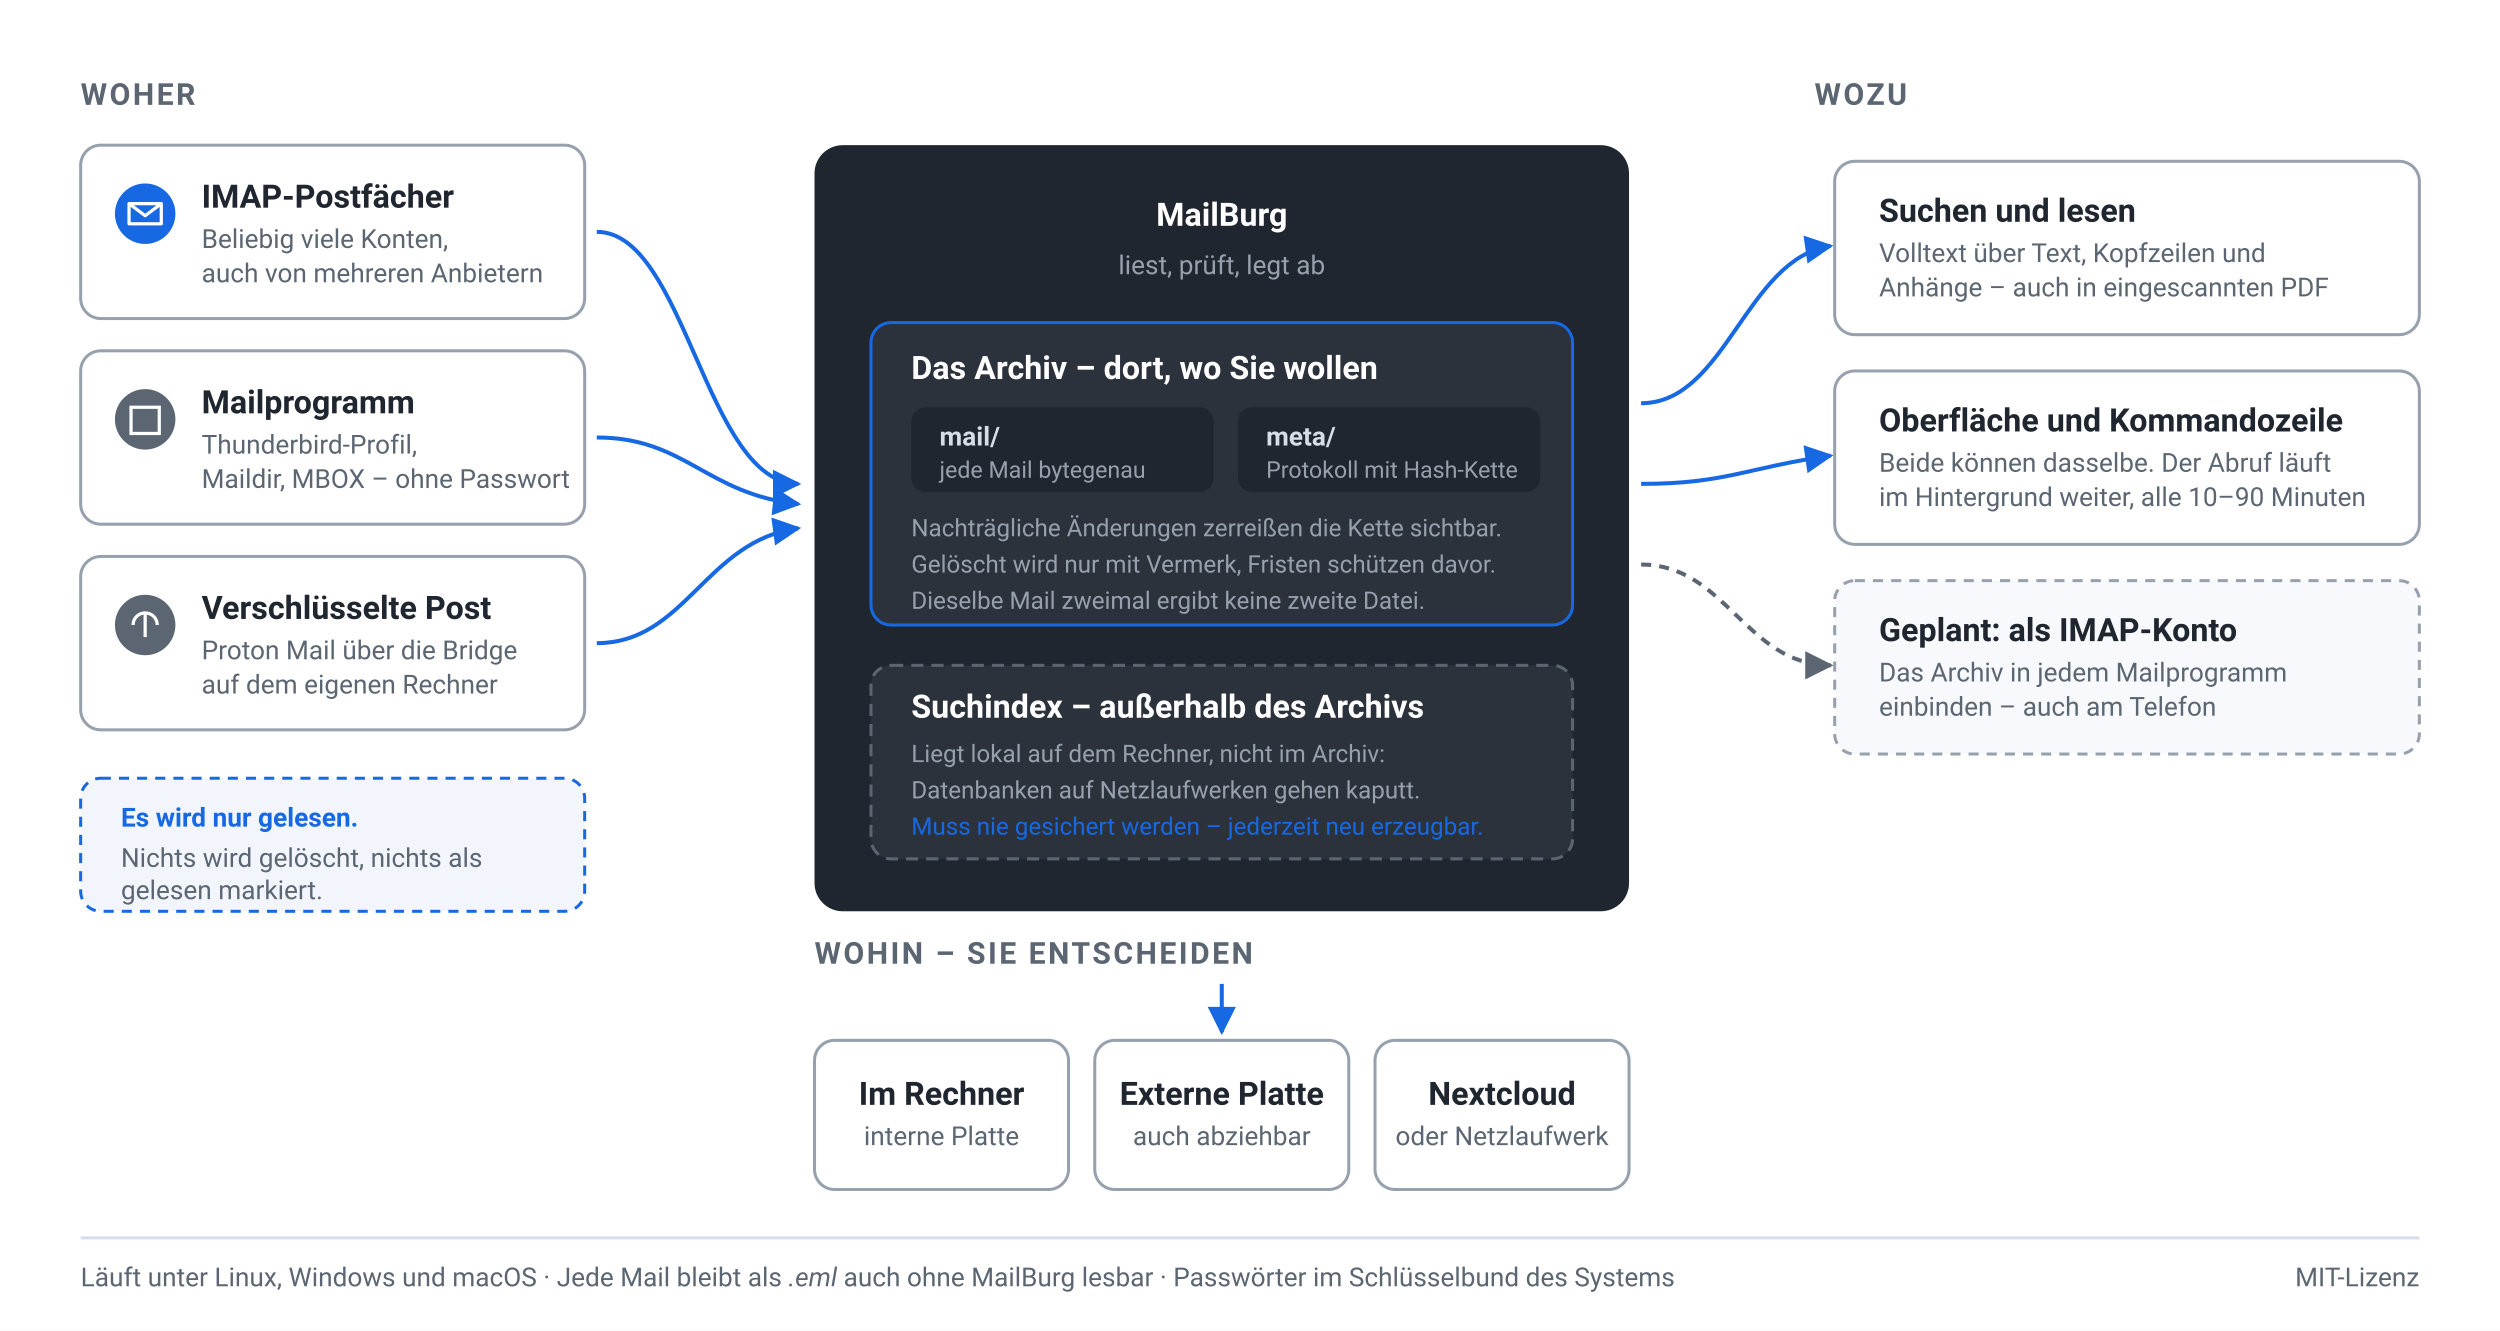
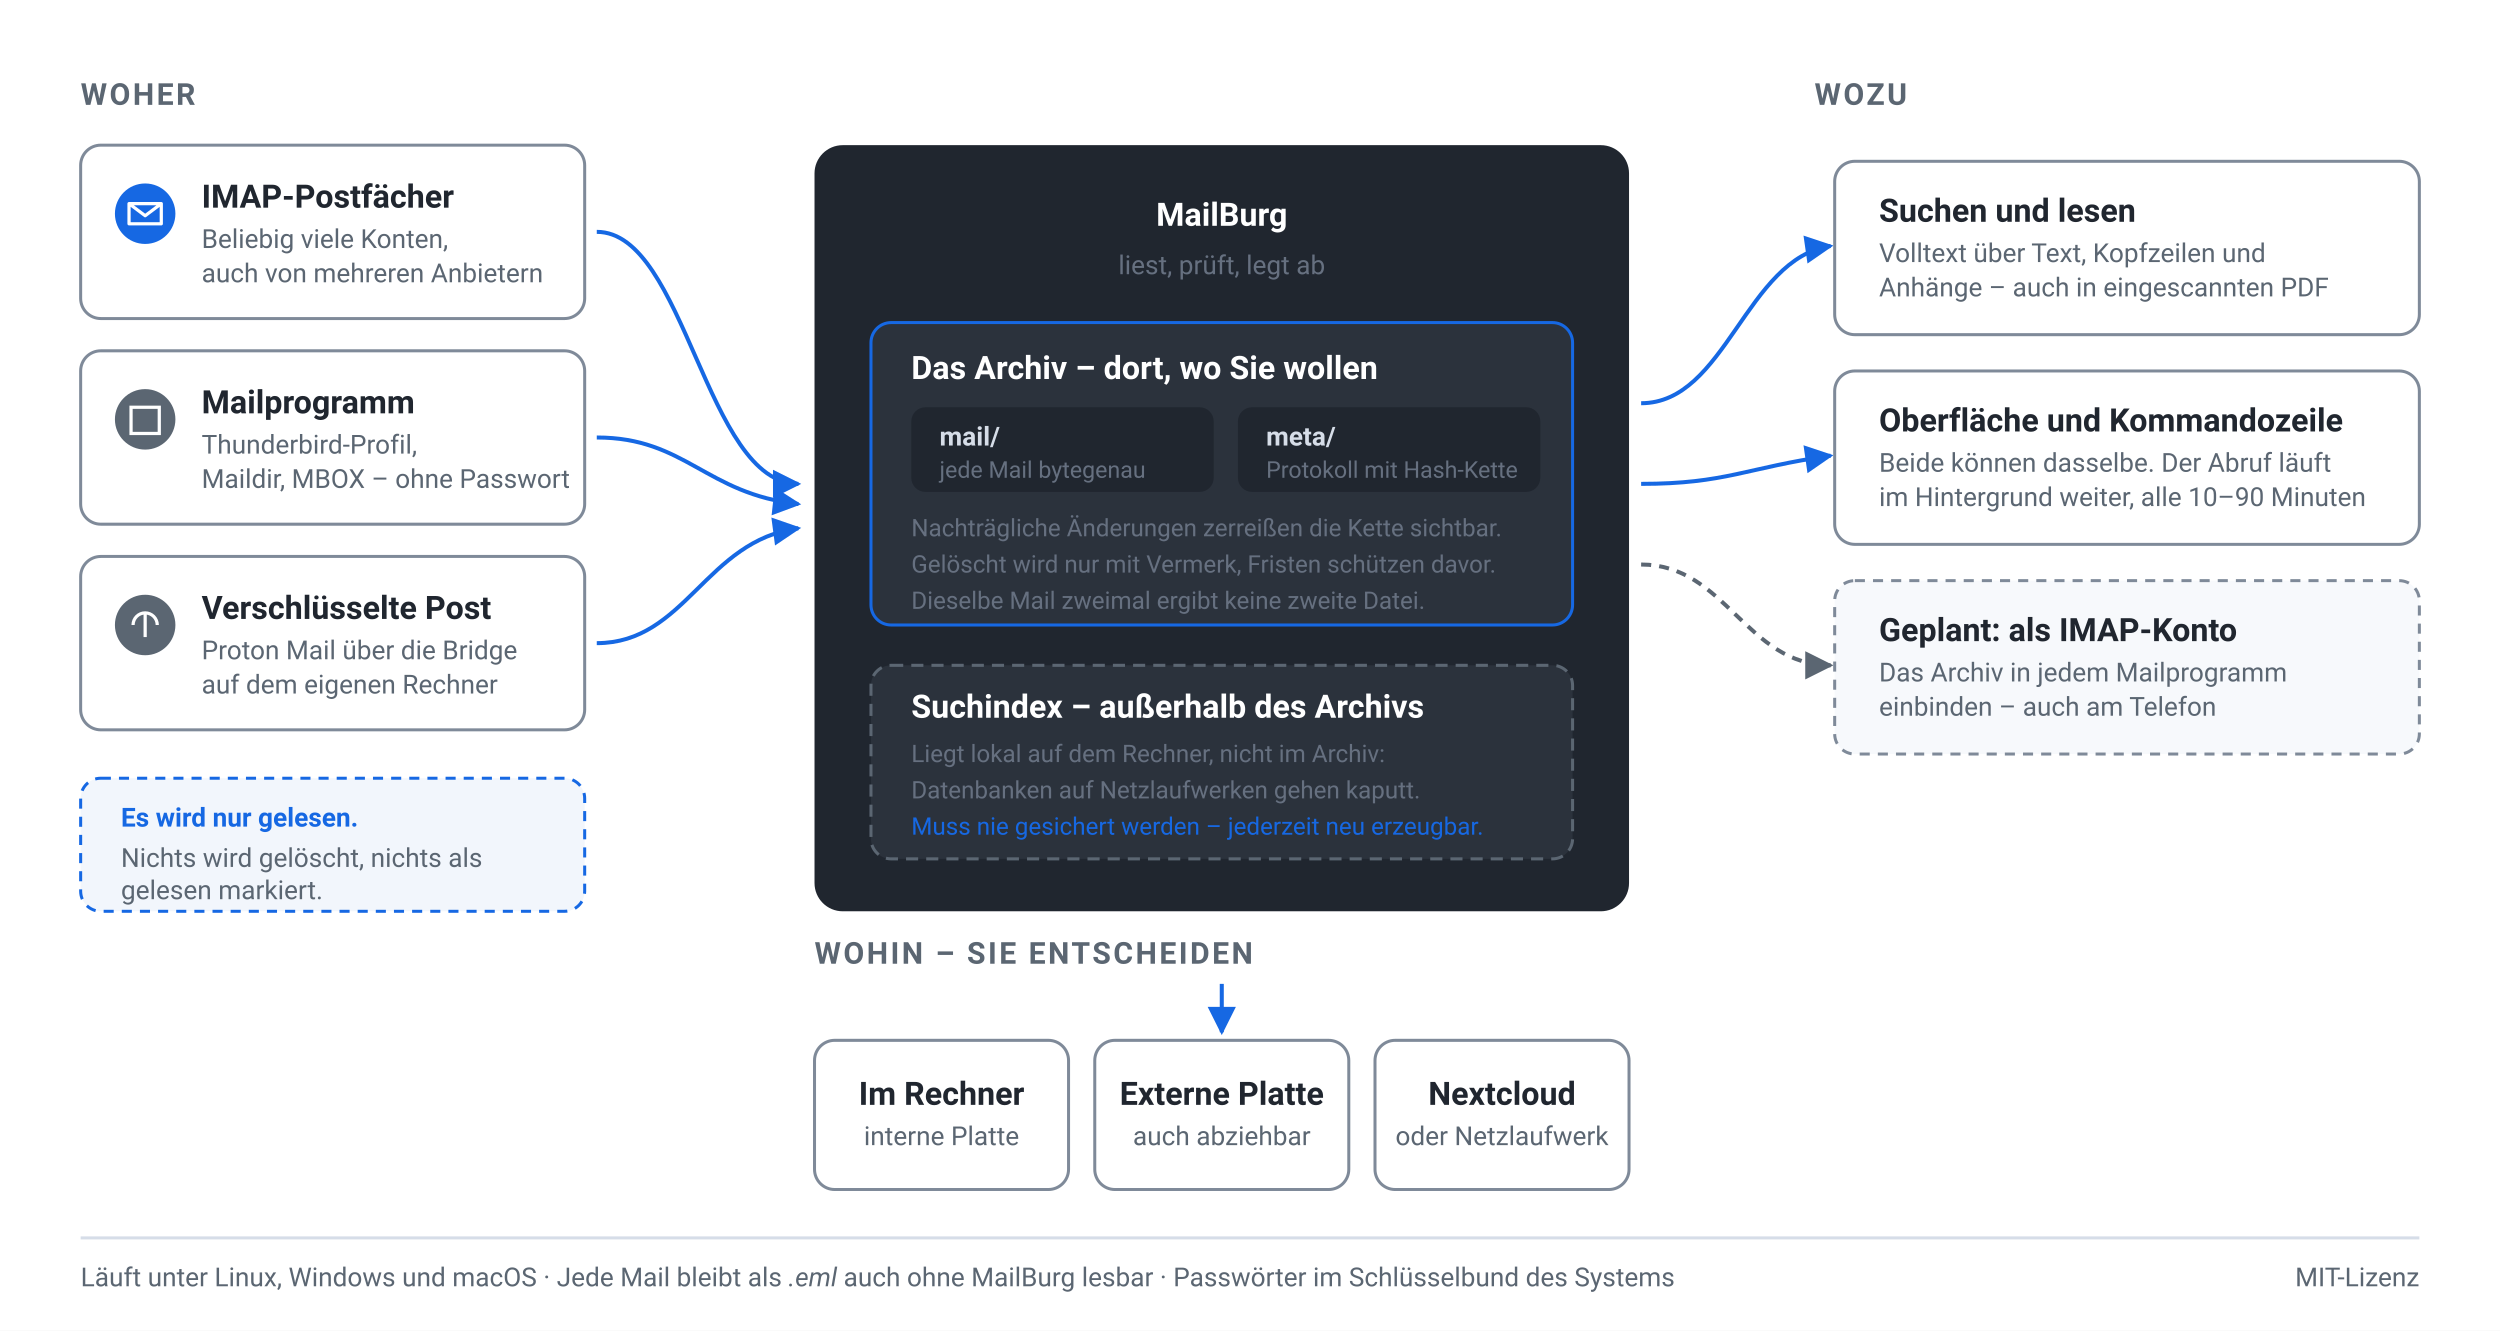
<svg xmlns="http://www.w3.org/2000/svg" viewBox="0 0 1240 660" width="1240" height="660" font-family="system-ui, -apple-system, 'Segoe UI', Roboto, sans-serif">
  <defs>
    <marker id="pfeil" viewBox="0 0 10 10" refX="9" refY="5" markerWidth="7" markerHeight="7" orient="auto-start-reverse">
      <path d="M 0 0 L 10 5 L 0 10 z" fill="#1668e3" />
    </marker>
    <marker id="pfeil-grau" viewBox="0 0 10 10" refX="9" refY="5" markerWidth="7" markerHeight="7" orient="auto-start-reverse">
      <path d="M 0 0 L 10 5 L 0 10 z" fill="#5b6672" />
    </marker>
    <style>
      .ueberschrift { font-size: 15px; font-weight: 700; fill: #5b6672; letter-spacing: .08em; }
      .kasten-titel { font-size: 16px; font-weight: 600; fill: #20262f; }
      .kasten-text  { font-size: 13px; fill: #5b6672; }
      .mittig       { text-anchor: middle; }
      .weiss        { fill: #ffffff; }
      .hell         { fill: #d6dde8; }
      .band         { font-size: 13px; fill: #5b6672; }
      .band-stark   { font-size: 13px; font-weight: 600; fill: #1668e3; }
    </style>
  </defs>
  <rect width="1240" height="660" fill="#ffffff" />
  <text x="40" y="52" class="ueberschrift">WOHER</text>
  <g>
-     <rect x="40" y="72" width="250" height="86" rx="10" fill="#ffffff" stroke="#97a1ad" stroke-width="1.5" />
+     <rect x="40" y="72" width="250" height="86" rx="10" fill="#ffffff" stroke="#7f8a99" stroke-width="1.5" />
    <circle cx="72" cy="106" r="15" fill="#1668e3" />
    <path d="M64 101 h16 v10 h-16 z M64 101 l8 6 l8 -6" fill="none" stroke="#ffffff" stroke-width="1.6" stroke-linejoin="round" />
    <text x="100" y="103" class="kasten-titel">IMAP-Postfächer</text>
    <text x="100" y="123" class="kasten-text">Beliebig viele Konten,</text>
    <text x="100" y="140" class="kasten-text">auch von mehreren Anbietern</text>
  </g>
  <g>
-     <rect x="40" y="174" width="250" height="86" rx="10" fill="#ffffff" stroke="#97a1ad" stroke-width="1.5" />
+     <rect x="40" y="174" width="250" height="86" rx="10" fill="#ffffff" stroke="#7f8a99" stroke-width="1.5" />
    <circle cx="72" cy="208" r="15" fill="#5b6672" />
    <path d="M65 202 h14 v13 h-14 z" fill="none" stroke="#ffffff" stroke-width="1.6" />
    <text x="100" y="205" class="kasten-titel">Mailprogramm</text>
    <text x="100" y="225" class="kasten-text">Thunderbird-Profil,</text>
    <text x="100" y="242" class="kasten-text">Maildir, MBOX – ohne Passwort</text>
  </g>
  <g>
-     <rect x="40" y="276" width="250" height="86" rx="10" fill="#ffffff" stroke="#97a1ad" stroke-width="1.5" />
+     <rect x="40" y="276" width="250" height="86" rx="10" fill="#ffffff" stroke="#7f8a99" stroke-width="1.5" />
    <circle cx="72" cy="310" r="15" fill="#5b6672" />
    <path d="M66 310 a6 6 0 0 1 12 0 M72 304 v12" fill="none" stroke="#ffffff" stroke-width="1.6" />
    <text x="100" y="307" class="kasten-titel">Verschlüsselte Post</text>
    <text x="100" y="327" class="kasten-text">Proton Mail über die Bridge</text>
    <text x="100" y="344" class="kasten-text">auf dem eigenen Rechner</text>
  </g>
  <g>
    <rect x="40" y="386" width="250" height="66" rx="10" fill="#f2f6fc" stroke="#1668e3" stroke-width="1.5" stroke-dasharray="5 4" />
    <text x="60" y="410" class="band-stark">Es wird nur gelesen.</text>
    <text x="60" y="430" class="band">Nichts wird gelöscht, nichts als</text>
    <text x="60" y="446" class="band">gelesen markiert.</text>
  </g>
  <path d="M296 115 C 340 115, 350 240, 396 240" fill="none" stroke="#1668e3" stroke-width="2" marker-end="url(#pfeil)" />
  <path d="M296 217 C 340 217, 350 245, 396 250" fill="none" stroke="#1668e3" stroke-width="2" marker-end="url(#pfeil)" />
  <path d="M296 319 C 340 319, 350 268, 396 262" fill="none" stroke="#1668e3" stroke-width="2" marker-end="url(#pfeil)" />
  <rect x="404" y="72" width="404" height="380" rx="14" fill="#20262f" />
  <text x="606" y="112" class="kasten-titel weiss mittig" font-size="21">MailBurg</text>
-   <text x="606" y="136" class="mittig" font-size="13" fill="#97a1ad">liest, prüft, legt ab</text>
+   <text x="606" y="136" class="mittig" font-size="13" fill="#667080">liest, prüft, legt ab</text>
  <rect x="432" y="160" width="348" height="150" rx="10" fill="#2b323c" stroke="#1668e3" stroke-width="1.5" />
  <text x="452" y="188" class="kasten-titel weiss" font-size="15">Das Archiv – dort, wo Sie wollen</text>
  <rect x="452" y="202" width="150" height="42" rx="7" fill="#20262f" />
  <text x="466" y="221" font-size="13" fill="#d6dde8" font-weight="600">mail/</text>
-   <text x="466" y="237" font-size="11.5" fill="#97a1ad">jede Mail bytegenau</text>
+   <text x="466" y="237" font-size="11.5" fill="#667080">jede Mail bytegenau</text>
  <rect x="614" y="202" width="150" height="42" rx="7" fill="#20262f" />
  <text x="628" y="221" font-size="13" fill="#d6dde8" font-weight="600">meta/</text>
-   <text x="628" y="237" font-size="11.5" fill="#97a1ad">Protokoll mit Hash-Kette</text>
-   <text x="452" y="266" font-size="12" fill="#97a1ad">Nachträgliche Änderungen zerreißen die Kette sichtbar.</text>
-   <text x="452" y="284" font-size="12" fill="#97a1ad">Gelöscht wird nur mit Vermerk, Fristen schützen davor.</text>
-   <text x="452" y="302" font-size="12" fill="#97a1ad">Dieselbe Mail zweimal ergibt keine zweite Datei.</text>
+   <text x="628" y="237" font-size="11.5" fill="#667080">Protokoll mit Hash-Kette</text>
+   <text x="452" y="266" font-size="12" fill="#667080">Nachträgliche Änderungen zerreißen die Kette sichtbar.</text>
+   <text x="452" y="284" font-size="12" fill="#667080">Gelöscht wird nur mit Vermerk, Fristen schützen davor.</text>
+   <text x="452" y="302" font-size="12" fill="#667080">Dieselbe Mail zweimal ergibt keine zweite Datei.</text>
  <rect x="432" y="330" width="348" height="96" rx="10" fill="#2b323c" stroke="#5b6672" stroke-width="1.5" stroke-dasharray="6 4" />
  <text x="452" y="356" class="kasten-titel weiss" font-size="15">Suchindex – außerhalb des Archivs</text>
-   <text x="452" y="378" font-size="12" fill="#97a1ad">Liegt lokal auf dem Rechner, nicht im Archiv:</text>
-   <text x="452" y="396" font-size="12" fill="#97a1ad">Datenbanken auf Netzlaufwerken gehen kaputt.</text>
+   <text x="452" y="378" font-size="12" fill="#667080">Liegt lokal auf dem Rechner, nicht im Archiv:</text>
+   <text x="452" y="396" font-size="12" fill="#667080">Datenbanken auf Netzlaufwerken gehen kaputt.</text>
  <text x="452" y="414" font-size="12" fill="#1668e3">Muss nie gesichert werden – jederzeit neu erzeugbar.</text>
  <text x="900" y="52" class="ueberschrift">WOZU</text>
  <path d="M814 200 C 856 200, 866 128, 908 122" fill="none" stroke="#1668e3" stroke-width="2" marker-end="url(#pfeil)" />
  <path d="M814 240 C 856 240, 866 232, 908 226" fill="none" stroke="#1668e3" stroke-width="2" marker-end="url(#pfeil)" />
  <path d="M814 280 C 856 280, 866 330, 908 330" fill="none" stroke="#5b6672" stroke-width="2" stroke-dasharray="5 4" marker-end="url(#pfeil-grau)" />
  <g>
-     <rect x="910" y="80" width="290" height="86" rx="10" fill="#ffffff" stroke="#97a1ad" stroke-width="1.5" />
+     <rect x="910" y="80" width="290" height="86" rx="10" fill="#ffffff" stroke="#7f8a99" stroke-width="1.5" />
    <text x="932" y="110" class="kasten-titel">Suchen und lesen</text>
    <text x="932" y="130" class="kasten-text">Volltext über Text, Kopfzeilen und</text>
    <text x="932" y="147" class="kasten-text">Anhänge – auch in eingescannten PDF</text>
  </g>
  <g>
-     <rect x="910" y="184" width="290" height="86" rx="10" fill="#ffffff" stroke="#97a1ad" stroke-width="1.5" />
+     <rect x="910" y="184" width="290" height="86" rx="10" fill="#ffffff" stroke="#7f8a99" stroke-width="1.5" />
    <text x="932" y="214" class="kasten-titel">Oberfläche und Kommandozeile</text>
    <text x="932" y="234" class="kasten-text">Beide können dasselbe. Der Abruf läuft</text>
    <text x="932" y="251" class="kasten-text">im Hintergrund weiter, alle 10–90 Minuten</text>
  </g>
  <g>
-     <rect x="910" y="288" width="290" height="86" rx="10" fill="#f7f9fc" stroke="#97a1ad" stroke-width="1.5" stroke-dasharray="5 4" />
+     <rect x="910" y="288" width="290" height="86" rx="10" fill="#f7f9fc" stroke="#7f8a99" stroke-width="1.5" stroke-dasharray="5 4" />
    <text x="932" y="318" class="kasten-titel" fill="#5b6672">Geplant: als IMAP-Konto</text>
    <text x="932" y="338" class="kasten-text">Das Archiv in jedem Mailprogramm</text>
    <text x="932" y="355" class="kasten-text">einbinden – auch am Telefon</text>
  </g>
  <text x="404" y="478" class="ueberschrift">WOHIN – SIE ENTSCHEIDEN</text>
  <g>
-     <rect x="404" y="516" width="126" height="74" rx="10" fill="#ffffff" stroke="#97a1ad" stroke-width="1.5" />
+     <rect x="404" y="516" width="126" height="74" rx="10" fill="#ffffff" stroke="#7f8a99" stroke-width="1.5" />
    <text x="467" y="548" class="kasten-titel mittig" font-size="14">Im Rechner</text>
    <text x="467" y="568" class="kasten-text mittig">interne Platte</text>
  </g>
  <g>
-     <rect x="543" y="516" width="126" height="74" rx="10" fill="#ffffff" stroke="#97a1ad" stroke-width="1.5" />
+     <rect x="543" y="516" width="126" height="74" rx="10" fill="#ffffff" stroke="#7f8a99" stroke-width="1.5" />
    <text x="606" y="548" class="kasten-titel mittig" font-size="14">Externe Platte</text>
    <text x="606" y="568" class="kasten-text mittig">auch abziehbar</text>
  </g>
  <g>
-     <rect x="682" y="516" width="126" height="74" rx="10" fill="#ffffff" stroke="#97a1ad" stroke-width="1.5" />
+     <rect x="682" y="516" width="126" height="74" rx="10" fill="#ffffff" stroke="#7f8a99" stroke-width="1.5" />
    <text x="745" y="548" class="kasten-titel mittig" font-size="14">Nextcloud</text>
    <text x="745" y="568" class="kasten-text mittig">oder Netzlaufwerk</text>
  </g>
  <path d="M606 488 L 606 512" fill="none" stroke="#1668e3" stroke-width="2" marker-end="url(#pfeil)" />
  <line x1="40" y1="614" x2="1200" y2="614" stroke="#d6dde8" stroke-width="1.5" />
  <text x="40" y="638" class="band">
    Läuft unter Linux, Windows und macOS · Jede Mail bleibt als <tspan font-style="italic">.eml</tspan> auch ohne MailBurg lesbar · Passwörter im Schlüsselbund des Systems
  </text>
-   <text x="1200" y="638" class="band" text-anchor="end" fill="#97a1ad">MIT-Lizenz</text>
+   <text x="1200" y="638" class="band" text-anchor="end" fill="#667080">MIT-Lizenz</text>
</svg>
